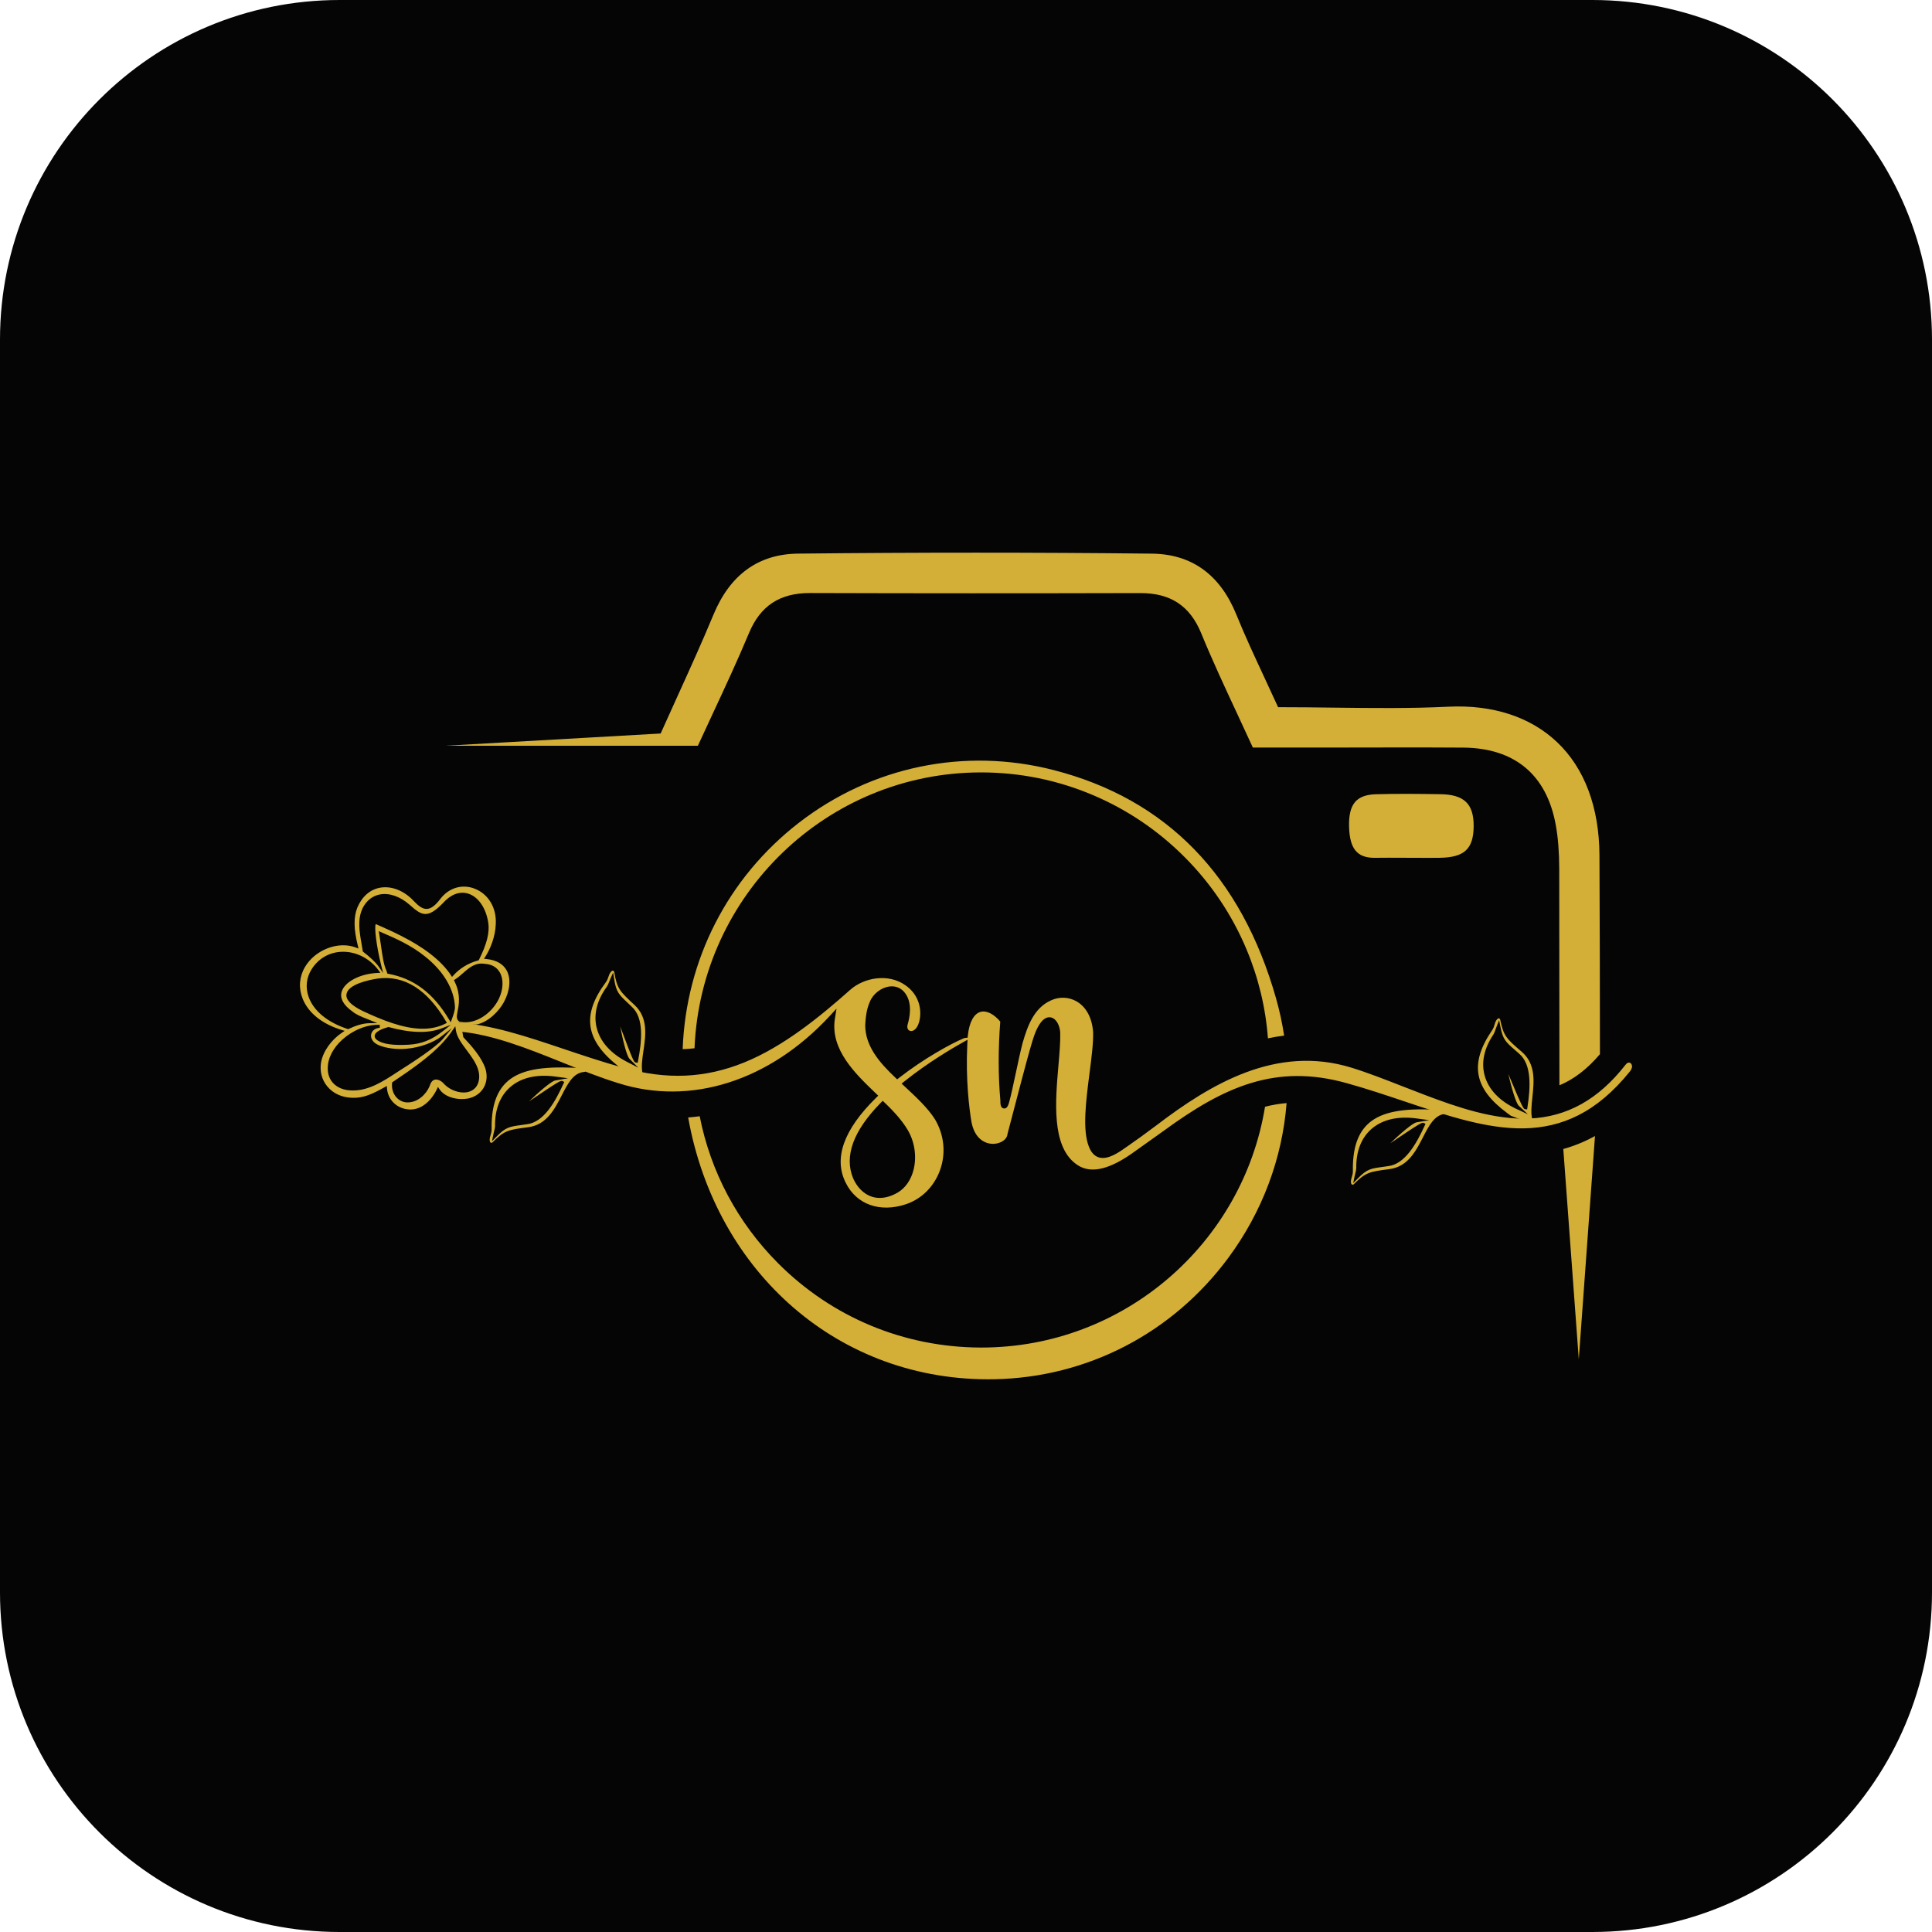
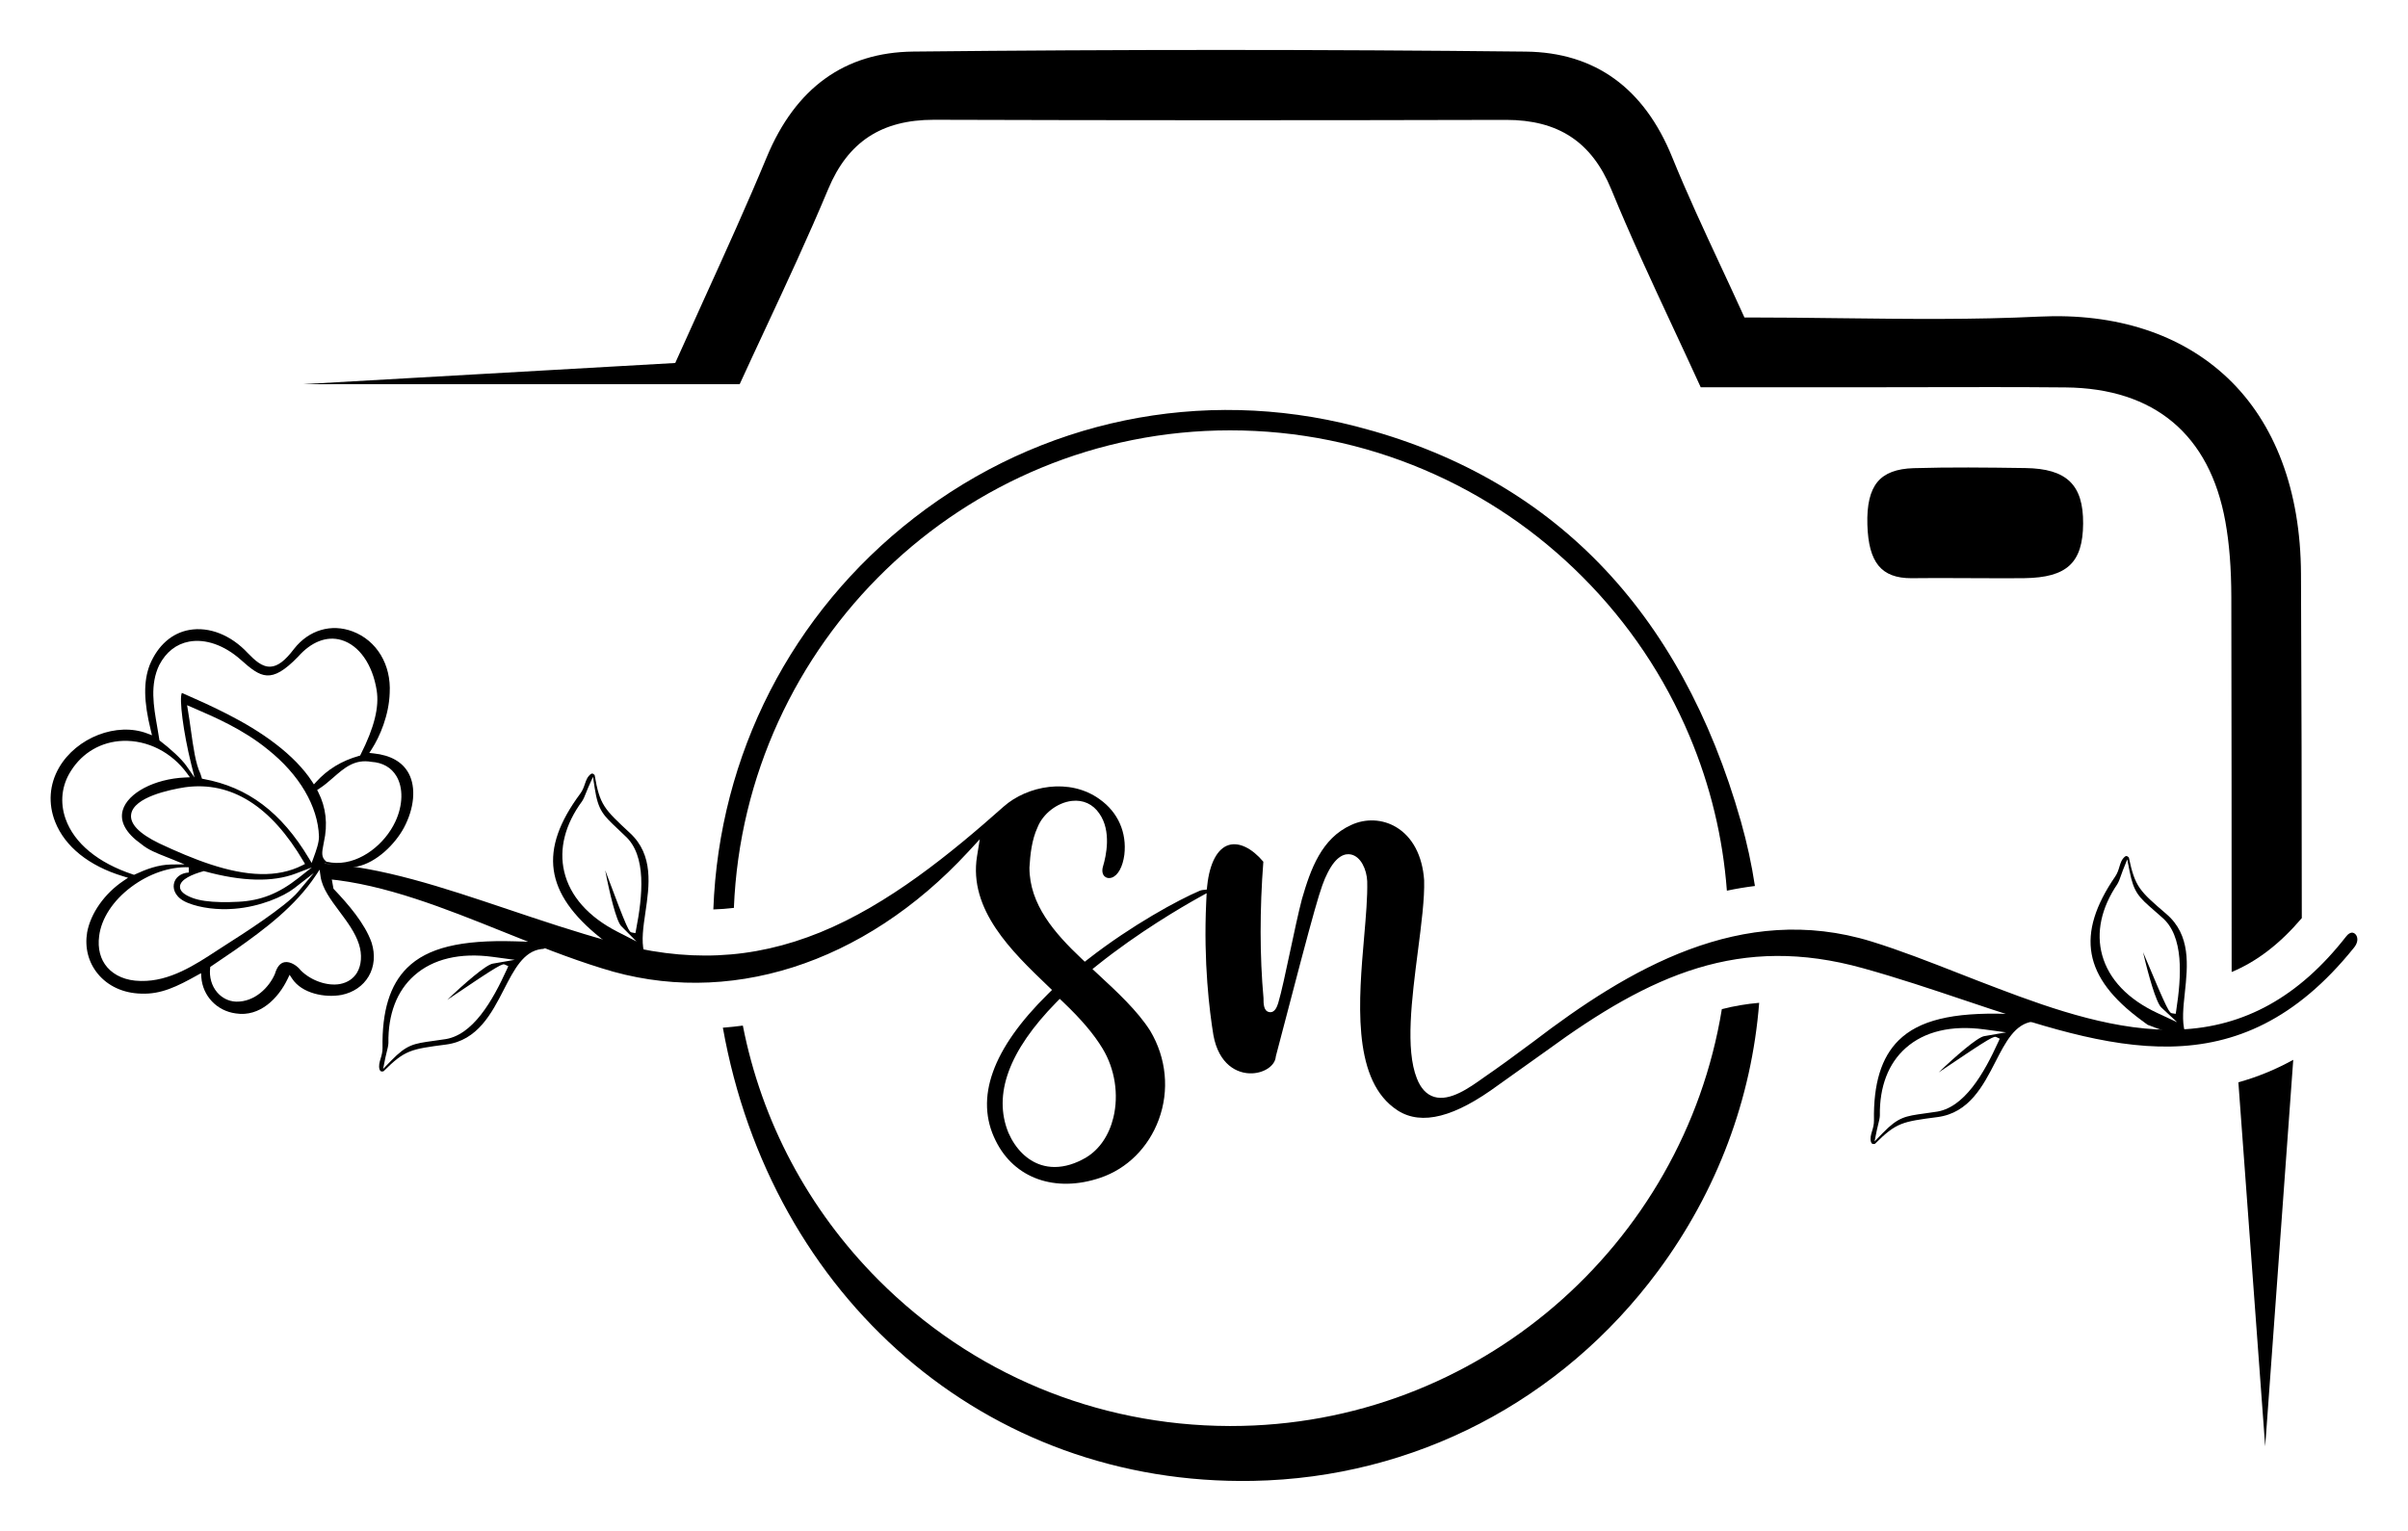
- <svg xmlns="http://www.w3.org/2000/svg" viewBox="0 0 1024 1024" width="1024" height="1024">
-   <rect width="1024" height="1024" rx="180" fill="#050505" />
-   <svg x="143.5" y="277.639" width="737" height="468.722" viewBox="1945.0 1654.0 1445.0 919.0" preserveAspectRatio="xMidYMid meet">
+ <svg xmlns="http://www.w3.org/2000/svg" color="#000" role="img" aria-label="Smile NOLA submark" viewBox="1945 1654 1445 919" fill="currentColor">
+   <g>
+     <path fill="currentColor" d="M3160.41,1934.96c-23.73-0.35-45.14-0.58-66.99,0.06c-10.29,0.3-17.4,3-21.75,8.24c-4.45,5.36-6.44,13.76-6.09,25.66   c0.68,22.78,8.35,32.16,26.4,32.16c0.26,0,0.52,0,0.79-0.01c4.63-0.07,9.29-0.09,13.93-0.09c4.24,0,8.47,0.02,12.62,0.04   c3.61,0.02,7.22,0.03,10.83,0.04h0c2.86,0,5.73,0.02,8.6,0.03c6.95,0.03,14.14,0.06,21.2-0.04c25.43-0.37,34.94-9.25,35.1-32.77   C3195.21,1944.97,3185.17,1935.32,3160.41,1934.96z" />
+     <path fill="currentColor" d="M2404.12,1851.7c12.78-27.43,26-55.78,37.9-84.25c11.84-28.34,31.99-41.55,63.39-41.55c0.12,0,0.24,0,0.36,0   c109.08,0.35,224.38,0.37,342.7,0.06c0.1,0,0.19,0,0.29,0c31.41,0,51.49,13.29,63.18,41.8c11.4,27.82,23.98,54.81,37.29,83.39   c5.35,11.47,10.86,23.31,16.35,35.33l29.25,0l64.54,0c0.1,0,0.21,0,0.31,0c12.66,0,25.32-0.03,37.98-0.06   c28.45-0.06,57.87-0.13,86.82,0.14c53.36,0.5,86.53,28.35,95.93,80.54c2.37,13.17,3.54,28.03,3.57,45.44   c0.14,74.67,0.19,150.03,0.19,224.93c15.21-6.32,29.02-16.99,42.1-32.35c-0.02-66.84-0.16-136.77-0.49-206.7   c-0.24-49.8-15.46-90.44-44.01-117.51c-27.79-26.35-66.89-39.1-113.05-36.86c-39.55,1.92-78.32,1.45-119.37,0.96   c-17.95-0.22-36.52-0.44-55-0.44h-2.54l-1.05-2.31c-4.44-9.79-9.02-19.63-13.45-29.13c-9.83-21.12-20-42.95-28.87-64.8   c-16.88-41.58-46.43-62.89-87.82-63.35c-120.47-1.33-244.16-1.33-367.63-0.02c-41.06,0.44-70.63,21.77-87.9,63.41   c-11.73,28.29-24.65,56.73-37.14,84.22c-5.52,12.16-11.23,24.72-16.8,37.18l-0.95,2.12l-224.06,12.75h262.72   C2393.88,1873.66,2399.08,1862.51,2404.12,1851.7z" />
    <g>
-       <path fill="#D4AF37" d="M3160.41,1934.96c-23.73-0.35-45.14-0.58-66.99,0.06c-10.29,0.3-17.4,3-21.75,8.24c-4.45,5.36-6.44,13.76-6.09,25.66   c0.68,22.78,8.35,32.16,26.4,32.16c0.26,0,0.52,0,0.79-0.01c4.63-0.07,9.29-0.09,13.93-0.09c4.24,0,8.47,0.02,12.62,0.04   c3.61,0.02,7.22,0.03,10.83,0.04h0c2.86,0,5.73,0.02,8.6,0.03c6.95,0.03,14.14,0.06,21.2-0.04c25.43-0.37,34.94-9.25,35.1-32.77   C3195.21,1944.97,3185.17,1935.32,3160.41,1934.96z" />
-       <path fill="#D4AF37" d="M2404.12,1851.7c12.78-27.43,26-55.78,37.9-84.25c11.84-28.34,31.99-41.55,63.39-41.55c0.12,0,0.24,0,0.36,0   c109.08,0.35,224.38,0.37,342.7,0.06c0.1,0,0.19,0,0.29,0c31.41,0,51.49,13.29,63.18,41.8c11.4,27.82,23.98,54.81,37.29,83.39   c5.35,11.47,10.86,23.31,16.35,35.33l29.25,0l64.54,0c0.1,0,0.21,0,0.31,0c12.66,0,25.32-0.03,37.98-0.06   c28.45-0.06,57.87-0.13,86.82,0.14c53.36,0.5,86.53,28.35,95.93,80.54c2.37,13.17,3.54,28.03,3.57,45.44   c0.14,74.67,0.19,150.03,0.19,224.93c15.21-6.32,29.02-16.99,42.1-32.35c-0.02-66.84-0.16-136.77-0.49-206.7   c-0.24-49.8-15.46-90.44-44.01-117.51c-27.79-26.35-66.89-39.1-113.05-36.86c-39.55,1.92-78.32,1.45-119.37,0.96   c-17.95-0.22-36.52-0.44-55-0.44h-2.54l-1.05-2.31c-4.44-9.79-9.02-19.63-13.45-29.13c-9.83-21.12-20-42.95-28.87-64.8   c-16.88-41.58-46.43-62.89-87.82-63.35c-120.47-1.33-244.16-1.33-367.63-0.02c-41.06,0.44-70.63,21.77-87.9,63.41   c-11.73,28.29-24.65,56.73-37.14,84.22c-5.52,12.16-11.23,24.72-16.8,37.18l-0.95,2.12l-224.06,12.75h262.72   C2393.88,1873.66,2399.08,1862.51,2404.12,1851.7z" />
-       <g>
-         <path fill="#D4AF37" d="M2385.39,2198.99c6.45-159.14,137.56-286.65,297.72-286.66c40.38,0,79.58,7.96,116.51,23.65    c35.65,15.15,67.67,36.84,95.16,64.44c27.53,27.64,49.11,59.79,64.14,95.57c12.45,29.63,19.94,60.71,22.35,92.66    c5.63-1.19,11.24-2.12,16.83-2.81c-1.96-12.92-4.74-25.81-8.37-38.6c-36.1-127.3-113.83-207.14-231.02-237.31    c-92.73-23.87-189.37-3.84-265.16,54.95c-73.59,57.09-117.05,142.21-120.49,235.03C2377.2,2199.78,2381.3,2199.47,2385.39,2198.99    z" />
-         <path fill="#D4AF37" d="M2978.25,2259.75c-23.11,141.79-146.54,250.24-294.6,250.25c-0.35,0-0.69,0-1.04,0c-79.71-0.27-154.5-31.46-210.59-87.81    c-42.1-42.31-69.99-95.1-81.25-152.55c-3.99,0.53-7.99,0.95-11.99,1.27c28.83,161.51,157.32,275.06,318.17,272.02    c96.47-1.83,185.02-47.73,242.97-125.92c35.64-48.1,56.24-103.72,60.73-161.04C2993.04,2256.6,2985.59,2257.89,2978.25,2259.75z" />
-       </g>
-       <g>
-         <path fill="#D4AF37" d="M3288.21,2303.67l16.09,218.55l16.84-232.05C3310.6,2296.01,3299.64,2300.5,3288.21,2303.67z" />
-       </g>
-       <path fill="#D4AF37" d="M3359.27,2216.06c-0.48-1.21-1.44-2.04-2.5-2.19c-1.29-0.17-2.69,0.66-3.95,2.34l-0.04,0.05   c-28.13,36.02-60.92,54.26-100.22,55.76c-36.57,1.41-74.95-11.9-108.06-24.47c-8.04-3.02-16.21-6.21-24.11-9.31   c-17.26-6.76-35.11-13.76-52.36-19.09c-77.96-24.02-146.28,16.9-202.83,60.09c-11.33,8.5-21.4,15.78-29.96,21.66   c-8.47,6.05-20.13,14.38-29.62,11.53c-4.59-1.38-8.08-5.13-10.4-11.14c-6.94-17.49-3.07-47.51,0.66-76.55   c2.08-16.16,4.05-31.43,3.72-42.39c-1.02-14.75-7.03-26.09-16.93-31.93c-8.12-4.79-18.15-5.25-26.85-1.2   c-17.72,8.01-24.3,26.33-29.53,44.4c-2.16,8.22-4.67,20.03-7.1,31.45c-2.67,12.56-5.19,24.43-7.14,30.99l-0.03,0.1   c-0.69,2.07-1.98,5.92-5.3,5.38c-3.47-0.56-3.52-4.94-3.52-8.51c-2.26-24.97-2.29-53.21-0.09-81.76   c-6.81-8.1-14.48-11.86-20.67-10.04c-6.82,1.99-11.55,10.83-12.99,24.25l-0.27,2.49l-2.48,0.28c-0.63,0.07-1.26,0.23-1.84,0.49   c-12.6,5.33-40.76,20.61-66.79,40.91l-2.11,1.64l-1.94-1.84c-16.24-15.34-31.27-32.57-31.27-54.59l0.01-0.18   c0.45-7.68,1.38-16.53,4.83-23.99c3.21-8.23,11.86-14.92,20.6-15.92c6.79-0.79,12.66,1.91,16.51,7.59   c7.41,10.5,4.04,25.57,2.24,31.56c-0.8,2.59-0.48,4.81,0.88,6.12c1.09,1.05,2.7,1.34,4.32,0.78c3.75-1.3,6.58-6.43,7.56-13.72   c1.57-13.38-3.81-25.54-14.78-33.31c-18.15-13.16-43.55-8.1-57.64,4.38c-31.5,28-69.21,58.86-110.08,75.49   c-40.71,16.56-80.75,18.31-126.01,5.51c-21.1-5.8-41.65-12.71-61.53-19.39c-38.82-13.05-76.07-25.55-111.28-27.47   c0.33,3.24,1.48,6.37,2.98,9.35c34.74,3.22,70.67,17.63,105.7,31.69c19.4,7.79,39.47,15.84,59,21.86   c75.14,23.96,157.32-2.14,219.88-69.83l7.01-7.59l-1.65,10.2c-5.21,32.14,21.12,57.37,42.27,77.64l2.73,2.62l-2.29,2.25   c-33.64,33.09-44.25,62.76-31.53,88.19c11.11,22.7,35.74,31.45,62.78,22.31c16.11-5.44,28.9-18.16,35.09-34.91   c6.48-17.52,4.62-36.94-5.1-53.27c-7.54-11.98-19.99-23.51-32.03-34.65l-2.65-2.46l2.82-2.26c24.91-19.93,50.82-35.01,60.8-40.57   l4.89-2.72l-0.26,5.59c-1.68,36,1.98,65.3,4.31,79.57c3.19,17.56,14.17,23.39,23.34,22.97c7.45-0.34,13.64-4.68,14.1-9.89   l0.09-0.51c24.71-94.64,26.71-101.31,30.98-109.85c5.27-10.54,10.55-11.86,14.07-11.12c5.96,1.27,9.41,9.03,9.73,16.04   c0.24,9.39-0.78,21.16-1.86,33.62c-3.21,37.09-7.21,83.26,17.62,102.21c13.74,10.87,32.8,7.53,58.3-10.18l33.48-23.85   c62.63-45.81,116.27-70.09,189.92-49.58c20.8,5.76,41.06,12.57,60.66,19.15c88.17,29.62,164.32,55.2,233.98-31.42   C3359.45,2220.6,3360.07,2218.09,3359.27,2216.06z M2606.64,2283.43c7.41,12.18,9.83,27.69,6.46,41.48   c-2.59,10.6-8.36,19.06-16.24,23.83l-0.03,0.02c-6.47,3.83-12.9,5.76-18.96,5.76c-2.81,0-5.54-0.42-8.16-1.26   c-8.31-2.67-15.25-9.5-19.55-19.24l-0.03-0.08c-9.35-22.94,0.3-49.24,28.66-78.17l2.15-2.19l2.22,2.11   C2593.86,2265.86,2601.54,2274.93,2606.64,2283.43z" />
-       <path fill="#D4AF37" d="M2190.31,2118.36c-3.69-6.95-10.81-11.03-21.16-12.12l-2.55-0.27l1.4-2.16c4.97-7.67,10.43-20.6,10.85-33.85   c0.95-16.99-7.77-31.47-22.23-36.93c-12.81-4.84-26.26-0.85-35.11,10.4c-5.4,7.16-9.76,10.48-14.1,10.74   c-5.08,0.31-9.4-3.69-13.75-8.17c-10.04-10.81-23.15-15.99-35.08-13.86c-10.43,1.86-18.83,9.26-23.67,20.85   c-3.89,10.06-3.72,21.88,0.59,39.45l0.72,2.93l-2.82-1.08c-18.25-7-42.51,2.39-52.98,20.51c-5.81,10.06-6.63,21.61-2.32,32.53   c5.86,14.86,20.27,26.44,40.56,32.6l3.18,0.97l-2.76,1.85c-11.32,7.59-19.67,19.43-21.79,30.91c-1.53,9.2,0.76,18.06,6.45,24.94   c6.09,7.38,15.31,11.59,25.94,11.85c12.03,0.49,21.59-4.28,33.79-11.08l2.16-1.2l0.18,2.46c0.84,11.25,9.33,20.18,20.65,21.7   c14.51,2.31,25.59-9.16,31.12-20.66l1.21-2.52l1.53,2.33c5.8,8.85,19.62,11.62,29.68,9.73c7.06-1.43,12.82-5.38,16.2-11.1   c3.44-5.84,4.08-13.02,1.8-20.24c-3.99-11.53-14.15-23.19-22.56-32.05l-0.32-0.34l-2.25-12.51l2.24-0.1l-5.5-2.69l11.56,2.2   c0.31,0.06,0.65,0.09,1,0.12l0.32,0.03l6.6-0.3c12.11-2.47,23.12-13.78,28.25-23.27   C2193.62,2139.24,2194.76,2126.74,2190.31,2118.36z M2040.56,2053.21c4.05-7.8,10.24-12.65,17.9-14.07   c9.83-1.82,21.11,2.12,30.94,10.82c12.17,10.85,18.23,14.95,34.38-1.66c7.98-9.06,17.24-12.68,26.02-10.13   c10.64,3.09,18.77,14.64,21.23,30.16c1.62,10.11-1.43,22.38-9.61,38.6l-0.31,0.62l-0.67,0.19c-10.31,2.88-18.95,8.13-25.68,15.59   l-1.38,1.52l-1.12-1.72c-4.95-7.64-12.55-15.47-21.97-22.65c-17.66-13.61-39.86-23.38-56.06-30.51l-0.08-0.04   c-1.77,3.2,0.87,23.71,5.54,42.53l2.06,8.28l-4.88-7c-3.05-4.37-10.07-10.63-15.67-14.89l-0.51-0.39l-0.1-0.64   c-0.37-2.48-0.82-5.03-1.25-7.5C2037.15,2077.86,2034.9,2064.97,2040.56,2053.21z M2067.34,2176.89l0.42,0.12   c22.48,6.18,40.89,6.64,54.74,1.35l9.65-3.69l-8.11,6.4c-11.81,9.31-22.59,13.57-36.06,14.24c-3.74,0.2-7.2,0.26-10.35,0.2   c-7.16-0.14-12.8-0.94-16.83-2.4l-0.01,0c-5.35-1.96-7.9-4.23-7.79-6.94c0.17-4.4,7.66-7.41,13.92-9.16L2067.34,2176.89z    M2040.5,2160.23c-12.01-5.84-17.66-11.7-16.8-17.43c1.55-10.33,23.16-14.8,32.39-16.24c27.62-3.77,51.54,11.24,71.1,44.61   l0.85,1.44l-1.49,0.76c-7.73,3.94-16.17,5.49-25.04,5.31C2082.36,2178.31,2061.17,2169.92,2040.5,2160.23z M2132.02,2171.99   l-1.69-2.82c-16.5-27.55-36.58-42.67-63.19-47.57l-0.93-0.17l-0.95-3.02c-2.88-5.92-4.26-15.78-5.72-26.21   c-0.55-3.97-1.13-8.07-1.8-12.02l-0.48-2.86l4.27,1.84c12.47,5.38,29.56,12.76,44.18,24.74c18.92,15.06,30.11,34.09,30.7,52.21   c0.05,3.58-1.58,8.28-3.25,12.79L2132.02,2171.99z M1984.35,2145.54c-3.5-9.93-2.35-20.17,3.25-28.84   c6.9-10.97,18.23-17.51,31.1-17.97c14.82-0.52,29.21,6.76,38.51,19.47l1.74,2.38l-2.94,0.13c-18.25,0.81-34.3,9.23-37.33,19.58   c-2,6.8,1.85,13.85,11.11,20.4l0.09,0.07c4.08,3.37,9.03,5.32,14.77,7.58c1.27,0.5,2.57,1.01,3.88,1.55l7.22,2.96l-7.8,0.08   c-8.09,0.08-15.33,2.9-21.94,5.94l-0.56,0.26l-0.59-0.19C2003.91,2172.04,1989.52,2160.18,1984.35,2145.54z M2029.68,2242.85   c-0.1,0-0.2,0-0.29-0.01c-0.14,0-0.27,0-0.41-0.01c-8.21-0.16-15.16-3.05-19.6-8.16c-4.18-4.8-5.86-11.29-4.88-18.79   c1.3-10.52,8.29-21.24,19.18-29.41c10.65-8,23.27-12.32,34.59-11.88l0.03,3.15c-4.84,0.29-8.37,3.07-8.99,7.08   c-0.56,3.59,1.37,8.41,8.5,11.19c7.32,2.99,17.94,4.34,27.74,3.51c15.39-1.19,29.5-7.26,36.1-12.39l11.7-9.1l-9.53,11.36   c-7.36,8.78-34.11,25.95-42.13,31.01c-2.1,1.33-4.18,2.69-6.39,4.13C2061.94,2233.28,2046.8,2243.18,2029.68,2242.85z    M2148.77,2201.2c4.64,6.22,9.44,12.66,11.66,19.68c1.94,6.14,1.5,12.47-1.17,16.95c-2.16,3.62-5.72,5.99-10.3,6.87   c-7.66,1.32-17.29-2.04-23.45-8.17l-0.15-0.17c-1.79-2.38-5.96-5.44-9.62-4.78c-2.57,0.46-4.49,2.77-5.71,6.85l-0.06,0.17   c-3.5,8.22-12.21,16.88-23.15,16.66c-0.12,0-0.24-0.01-0.36-0.01l-0.02,0c-4.32-0.23-8.29-2.23-11.18-5.63   c-3.25-3.83-4.77-9.12-4.16-14.49l0.08-0.72l15-10.21c17.7-12.46,36.03-26.18,48.32-44.71l2.29-3.46l0.58,4.11   C2138.4,2187.3,2143.44,2194.05,2148.77,2201.2z M2182.23,2147.22c-6.17,13.24-20.52,25.07-35.49,24.77   c-1.83-0.04-3.67-0.25-5.5-0.67l-0.38-0.09l-0.3-0.25c-2.91-2.48-2.36-5.39-1.44-10.21l0.23-1.21c2.42-10.83,1.28-20.93-3.38-30.08   l-0.65-1.27l1.2-0.77c3.1-1.99,5.85-4.4,8.51-6.72c6.57-5.75,12.78-11.19,22.86-9.4c6.73,0.43,11.92,3.39,15,8.57   C2187.08,2126.91,2186.83,2137.38,2182.23,2147.22z" />
-       <path fill="#D4AF37" d="M2254.11,2219.05l14.44,0.44l-13.74-4.47c-1.72-0.56-3.46-1.12-5.23-1.69c6.61,0.11,13.21,0.61,19.41,2.42   c2.98,0.87,7.04,2.49,7.25,6.11c0.03,0.49,0.01,0.98-0.06,1.47c-0.64-0.25-1.29-0.51-1.94-0.76l-1.28-0.5l-0.96,1   c-0.29,0.31-0.68,0.59-2.06,0.61c-10.76,1.3-16.44,12.35-22.44,24.05c-7.42,14.46-15.83,30.85-34.93,33.3   c-21.13,2.77-24.57,3.22-37.45,16.06c-1.67,0.34-1.88-0.13-2.35-1.1c-0.65-2.23-0.04-4.28,0.66-6.64c0.55-1.83,1.16-3.9,1.12-6.31   c-0.39-22.13,4.44-37.85,14.78-48.07C2201.47,2222.97,2221.45,2218.07,2254.11,2219.05z M2178.08,2280.09   c-0.06,1.59-0.54,3.51-1.05,5.53c-0.27,1.06-0.53,2.11-0.74,3.15l-1.39,6.88l4.9-5.03c9.36-9.61,13.38-10.17,25.31-11.81   c1.83-0.25,3.82-0.53,6.03-0.87c17.58-1.94,29.58-23.53,38.05-42.12l0.84-1.85l-1.84-0.87c-1.65-0.78-2.15-1.02-34.8,21.1   c9.76-9.38,23.1-21.02,27.28-21.75l13.22-2.29l-13.3-1.79c-19.53-2.63-35.79,1.24-47.01,11.21   C2183.17,2248.8,2177.81,2262.82,2178.08,2280.09z" />
-       <path fill="#D4AF37" d="M3149.1,2262.59l14.44,0.44l-13.74-4.47c-1.72-0.56-3.46-1.12-5.23-1.69c6.61,0.11,13.21,0.61,19.41,2.42   c2.98,0.87,7.04,2.49,7.25,6.11c0.03,0.49,0.01,0.98-0.06,1.47c-0.64-0.25-1.29-0.51-1.94-0.76l-1.28-0.5l-0.96,1   c-0.29,0.31-0.68,0.58-2.06,0.61c-10.76,1.3-16.44,12.35-22.44,24.05c-7.42,14.46-15.83,30.85-34.93,33.3   c-21.13,2.77-24.57,3.22-37.45,16.06c-1.67,0.35-1.88-0.13-2.35-1.1c-0.65-2.23-0.04-4.28,0.66-6.64c0.55-1.83,1.16-3.9,1.12-6.31   c-0.39-22.13,4.44-37.85,14.78-48.07C3096.46,2266.51,3116.44,2261.6,3149.1,2262.59z M3073.07,2323.62   c-0.06,1.59-0.54,3.5-1.05,5.53c-0.27,1.06-0.53,2.11-0.74,3.15l-1.39,6.88l4.9-5.03c9.36-9.61,13.38-10.17,25.31-11.81   c1.83-0.25,3.82-0.53,6.03-0.87c17.58-1.94,29.58-23.53,38.05-42.12l0.84-1.85l-1.84-0.87c-1.64-0.78-2.15-1.02-34.8,21.1   c9.76-9.38,23.1-21.03,27.28-21.75l13.22-2.29l-13.3-1.79c-19.54-2.63-35.8,1.24-47.01,11.21   C3078.16,2292.33,3072.8,2306.35,3073.07,2323.62z" />
-       <path fill="#D4AF37" d="M2320.62,2224.47c-3.9-1.14-7.65-2.74-11.39-4.37l-3.62-2.89c-33.83-27-37.53-52.97-12.39-86.83   c1.44-1.93,2.14-3.98,2.76-5.79c0.8-2.33,1.49-4.35,3.58-5.97c0.67-0.35,1.13-0.59,2.28,0.64c3.06,17.93,5.6,20.29,21.21,34.79   c14.29,13.22,11.61,31.54,9.24,47.7c-1.28,8.71-2.48,16.94-0.86,23.49l0.08,0.33C2327.88,2225.8,2324.25,2225.53,2320.62,2224.47z    M2324.3,2213.78l2,0.35l0.39-2c3.87-20.06,6.6-44.61-6.66-56.44c-1.55-1.5-3.01-2.88-4.35-4.15c-8.77-8.26-11.72-11.04-13.78-24.3   l-1.07-6.92l-2.85,6.39c-0.44,0.98-0.84,2-1.24,3.03c-0.76,1.93-1.48,3.76-2.4,5.17c-10.25,13.93-13.99,28.59-10.76,42.32   c3.44,14.64,14.44,27.08,31.81,36l11.59,5.95l-9.18-9.25c-2.99-3.01-7.11-20.24-9.63-33.54   C2321.96,2213.36,2322.5,2213.46,2324.3,2213.78z" />
-       <path fill="#D4AF37" d="M3245.33,2273.11c-3.94-0.98-7.75-2.44-11.56-3.93l-3.73-2.75c-34.85-25.68-39.55-51.48-15.74-86.28   c1.37-1.99,1.98-4.06,2.53-5.89c0.71-2.36,1.32-4.41,3.35-6.1c0.66-0.37,1.1-0.64,2.3,0.55c3.75,17.8,6.38,20.06,22.53,33.94   c14.79,12.66,12.81,31.07,11.07,47.31c-0.94,8.76-1.83,17.02,0.05,23.51l0.09,0.33C3252.64,2274.16,3249,2274.03,3245.33,2273.11z    M3248.59,2262.29l2.02,0.28l0.31-2.01c3.09-20.2,4.88-44.83-8.83-56.14c-1.6-1.44-3.12-2.76-4.51-3.97   c-9.08-7.91-12.14-10.58-14.71-23.75l-1.34-6.87l-2.6,6.5c-0.4,0.99-0.76,2.03-1.12,3.08c-0.68,1.96-1.33,3.81-2.2,5.26   c-9.7,14.31-12.88,29.11-9.12,42.7c4.01,14.49,15.48,26.51,33.17,34.75l11.81,5.5l-9.53-8.89c-3.1-2.9-7.88-19.95-10.92-33.14   C3246.24,2261.96,3246.79,2262.04,3248.59,2262.29z" />
+       <path fill="currentColor" d="M2385.39,2198.99c6.45-159.14,137.56-286.65,297.72-286.66c40.38,0,79.58,7.96,116.51,23.65    c35.65,15.15,67.67,36.84,95.16,64.44c27.53,27.64,49.11,59.79,64.14,95.57c12.45,29.63,19.94,60.71,22.35,92.66    c5.63-1.19,11.24-2.12,16.83-2.81c-1.96-12.92-4.74-25.81-8.37-38.6c-36.1-127.3-113.83-207.14-231.02-237.31    c-92.73-23.87-189.37-3.84-265.16,54.95c-73.59,57.09-117.05,142.21-120.49,235.03C2377.2,2199.78,2381.3,2199.47,2385.39,2198.99    z" />
+       <path fill="currentColor" d="M2978.25,2259.75c-23.11,141.79-146.54,250.24-294.6,250.25c-0.35,0-0.69,0-1.04,0c-79.71-0.27-154.5-31.46-210.59-87.81    c-42.1-42.31-69.99-95.1-81.25-152.55c-3.99,0.53-7.99,0.95-11.99,1.27c28.83,161.51,157.32,275.06,318.17,272.02    c96.47-1.83,185.02-47.73,242.97-125.92c35.64-48.1,56.24-103.72,60.73-161.04C2993.04,2256.6,2985.59,2257.89,2978.25,2259.75z" />
    </g>
-   </svg>
+     <g>
+       <path fill="currentColor" d="M3288.21,2303.67l16.09,218.55l16.84-232.05C3310.6,2296.01,3299.64,2300.5,3288.21,2303.67z" />
+     </g>
+     <path fill="currentColor" d="M3359.27,2216.06c-0.48-1.21-1.44-2.04-2.5-2.19c-1.29-0.17-2.69,0.66-3.95,2.34l-0.04,0.05   c-28.13,36.02-60.92,54.26-100.22,55.76c-36.57,1.41-74.95-11.9-108.06-24.47c-8.04-3.02-16.21-6.21-24.11-9.31   c-17.26-6.76-35.11-13.76-52.36-19.09c-77.96-24.02-146.28,16.9-202.83,60.09c-11.33,8.5-21.4,15.78-29.96,21.66   c-8.47,6.05-20.13,14.38-29.62,11.53c-4.59-1.38-8.08-5.13-10.4-11.14c-6.94-17.49-3.07-47.51,0.66-76.55   c2.08-16.16,4.05-31.43,3.72-42.39c-1.02-14.75-7.03-26.09-16.93-31.93c-8.12-4.79-18.15-5.25-26.85-1.2   c-17.72,8.01-24.3,26.33-29.53,44.4c-2.16,8.22-4.67,20.03-7.1,31.45c-2.67,12.56-5.19,24.43-7.14,30.99l-0.03,0.1   c-0.69,2.07-1.98,5.92-5.3,5.38c-3.47-0.56-3.52-4.94-3.52-8.51c-2.26-24.97-2.29-53.21-0.09-81.76   c-6.81-8.1-14.48-11.86-20.67-10.04c-6.82,1.99-11.55,10.83-12.99,24.25l-0.27,2.49l-2.48,0.28c-0.63,0.07-1.26,0.23-1.84,0.49   c-12.6,5.33-40.76,20.61-66.79,40.91l-2.11,1.64l-1.94-1.84c-16.24-15.34-31.27-32.57-31.27-54.59l0.01-0.18   c0.45-7.68,1.38-16.53,4.83-23.99c3.21-8.23,11.86-14.92,20.6-15.92c6.79-0.79,12.66,1.91,16.51,7.59   c7.41,10.5,4.04,25.57,2.24,31.56c-0.8,2.59-0.48,4.81,0.88,6.12c1.09,1.05,2.7,1.34,4.32,0.78c3.75-1.3,6.58-6.43,7.56-13.72   c1.57-13.38-3.81-25.54-14.78-33.31c-18.15-13.16-43.55-8.1-57.64,4.38c-31.5,28-69.21,58.86-110.08,75.49   c-40.71,16.56-80.75,18.31-126.01,5.51c-21.1-5.8-41.65-12.71-61.53-19.39c-38.82-13.05-76.07-25.55-111.28-27.47   c0.33,3.24,1.48,6.37,2.98,9.35c34.74,3.22,70.67,17.63,105.7,31.69c19.4,7.79,39.47,15.84,59,21.86   c75.14,23.96,157.32-2.14,219.88-69.83l7.01-7.59l-1.65,10.2c-5.21,32.14,21.12,57.37,42.27,77.64l2.73,2.62l-2.29,2.25   c-33.64,33.09-44.25,62.76-31.53,88.19c11.11,22.7,35.74,31.45,62.78,22.31c16.11-5.44,28.9-18.16,35.09-34.91   c6.48-17.52,4.62-36.94-5.1-53.27c-7.54-11.98-19.99-23.51-32.03-34.65l-2.65-2.46l2.82-2.26c24.91-19.93,50.82-35.01,60.8-40.57   l4.89-2.72l-0.26,5.59c-1.68,36,1.98,65.3,4.31,79.57c3.19,17.56,14.17,23.39,23.34,22.97c7.45-0.34,13.64-4.68,14.1-9.89   l0.09-0.51c24.71-94.64,26.71-101.31,30.98-109.85c5.27-10.54,10.55-11.86,14.07-11.12c5.96,1.27,9.41,9.03,9.73,16.04   c0.24,9.39-0.78,21.16-1.86,33.62c-3.21,37.09-7.21,83.26,17.62,102.21c13.74,10.87,32.8,7.53,58.3-10.18l33.48-23.85   c62.63-45.81,116.27-70.09,189.92-49.58c20.8,5.76,41.06,12.57,60.66,19.15c88.17,29.62,164.32,55.2,233.98-31.42   C3359.45,2220.6,3360.07,2218.09,3359.27,2216.06z M2606.64,2283.43c7.41,12.18,9.83,27.69,6.46,41.48   c-2.59,10.6-8.36,19.06-16.24,23.83l-0.03,0.02c-6.47,3.83-12.9,5.76-18.96,5.76c-2.81,0-5.54-0.42-8.16-1.26   c-8.31-2.67-15.25-9.5-19.55-19.24l-0.03-0.08c-9.35-22.94,0.3-49.24,28.66-78.17l2.15-2.19l2.22,2.11   C2593.86,2265.86,2601.54,2274.93,2606.64,2283.43z" />
+     <path fill="currentColor" d="M2190.31,2118.36c-3.69-6.95-10.81-11.03-21.16-12.12l-2.55-0.27l1.4-2.16c4.97-7.67,10.43-20.6,10.85-33.85   c0.95-16.99-7.77-31.47-22.23-36.93c-12.81-4.84-26.26-0.85-35.11,10.4c-5.4,7.16-9.76,10.48-14.1,10.74   c-5.08,0.31-9.4-3.69-13.75-8.17c-10.04-10.81-23.15-15.99-35.08-13.86c-10.43,1.86-18.83,9.26-23.67,20.85   c-3.89,10.06-3.72,21.88,0.59,39.45l0.72,2.93l-2.82-1.08c-18.25-7-42.51,2.39-52.98,20.51c-5.81,10.06-6.63,21.61-2.32,32.53   c5.86,14.86,20.27,26.44,40.56,32.6l3.18,0.97l-2.76,1.85c-11.32,7.59-19.67,19.43-21.79,30.91c-1.53,9.2,0.76,18.06,6.45,24.94   c6.09,7.38,15.31,11.59,25.94,11.85c12.03,0.49,21.59-4.28,33.79-11.08l2.16-1.2l0.18,2.46c0.84,11.25,9.33,20.18,20.65,21.7   c14.51,2.31,25.59-9.16,31.12-20.66l1.21-2.52l1.53,2.33c5.8,8.85,19.62,11.62,29.68,9.73c7.06-1.43,12.82-5.38,16.2-11.1   c3.44-5.84,4.08-13.02,1.8-20.24c-3.99-11.53-14.15-23.19-22.56-32.05l-0.32-0.34l-2.25-12.51l2.24-0.1l-5.5-2.69l11.56,2.2   c0.31,0.06,0.65,0.09,1,0.12l0.32,0.03l6.6-0.3c12.11-2.47,23.12-13.78,28.25-23.27   C2193.62,2139.24,2194.76,2126.74,2190.31,2118.36z M2040.56,2053.21c4.05-7.8,10.24-12.65,17.9-14.07   c9.83-1.82,21.11,2.12,30.94,10.82c12.17,10.85,18.23,14.95,34.38-1.66c7.98-9.06,17.24-12.68,26.02-10.13   c10.64,3.09,18.77,14.64,21.23,30.16c1.62,10.11-1.43,22.38-9.61,38.6l-0.31,0.62l-0.67,0.19c-10.31,2.88-18.95,8.13-25.68,15.59   l-1.38,1.52l-1.12-1.72c-4.95-7.64-12.55-15.47-21.97-22.65c-17.66-13.61-39.86-23.38-56.06-30.51l-0.08-0.04   c-1.77,3.2,0.87,23.71,5.54,42.53l2.06,8.28l-4.88-7c-3.05-4.37-10.07-10.63-15.67-14.89l-0.51-0.39l-0.1-0.64   c-0.37-2.48-0.82-5.03-1.25-7.5C2037.15,2077.86,2034.9,2064.97,2040.56,2053.21z M2067.34,2176.89l0.42,0.12   c22.48,6.18,40.89,6.64,54.74,1.35l9.65-3.69l-8.11,6.4c-11.81,9.31-22.59,13.57-36.06,14.24c-3.74,0.2-7.2,0.26-10.35,0.2   c-7.16-0.14-12.8-0.94-16.83-2.4l-0.01,0c-5.35-1.96-7.9-4.23-7.79-6.94c0.17-4.4,7.66-7.41,13.92-9.16L2067.34,2176.89z    M2040.5,2160.23c-12.01-5.84-17.66-11.7-16.8-17.43c1.55-10.33,23.16-14.8,32.39-16.24c27.62-3.77,51.54,11.24,71.1,44.61   l0.85,1.44l-1.49,0.76c-7.73,3.94-16.17,5.49-25.04,5.31C2082.36,2178.31,2061.17,2169.92,2040.5,2160.23z M2132.02,2171.99   l-1.69-2.82c-16.5-27.55-36.58-42.67-63.19-47.57l-0.93-0.17l-0.95-3.02c-2.88-5.92-4.26-15.78-5.72-26.21   c-0.55-3.97-1.13-8.07-1.8-12.02l-0.48-2.86l4.27,1.84c12.47,5.38,29.56,12.76,44.18,24.74c18.92,15.06,30.11,34.09,30.7,52.21   c0.05,3.58-1.58,8.28-3.25,12.79L2132.02,2171.99z M1984.35,2145.54c-3.5-9.93-2.35-20.17,3.25-28.84   c6.9-10.97,18.23-17.51,31.1-17.97c14.82-0.52,29.21,6.76,38.51,19.47l1.74,2.38l-2.94,0.13c-18.25,0.81-34.3,9.23-37.33,19.58   c-2,6.8,1.85,13.85,11.11,20.4l0.09,0.07c4.08,3.37,9.03,5.32,14.77,7.58c1.27,0.5,2.57,1.01,3.88,1.55l7.22,2.96l-7.8,0.08   c-8.09,0.08-15.33,2.9-21.94,5.94l-0.56,0.26l-0.59-0.19C2003.91,2172.04,1989.52,2160.18,1984.35,2145.54z M2029.68,2242.85   c-0.1,0-0.2,0-0.29-0.01c-0.14,0-0.27,0-0.41-0.01c-8.21-0.16-15.16-3.05-19.6-8.16c-4.18-4.8-5.86-11.29-4.88-18.79   c1.3-10.52,8.29-21.24,19.18-29.41c10.65-8,23.27-12.32,34.59-11.88l0.03,3.15c-4.84,0.29-8.37,3.07-8.99,7.08   c-0.56,3.59,1.37,8.41,8.5,11.19c7.32,2.99,17.94,4.34,27.74,3.51c15.39-1.19,29.5-7.26,36.1-12.39l11.7-9.1l-9.53,11.36   c-7.36,8.78-34.11,25.95-42.13,31.01c-2.1,1.33-4.18,2.69-6.39,4.13C2061.94,2233.28,2046.8,2243.18,2029.68,2242.85z    M2148.77,2201.2c4.64,6.22,9.44,12.66,11.66,19.68c1.94,6.14,1.5,12.47-1.17,16.95c-2.16,3.62-5.72,5.99-10.3,6.87   c-7.66,1.32-17.29-2.04-23.45-8.17l-0.15-0.17c-1.79-2.38-5.96-5.44-9.62-4.78c-2.57,0.46-4.49,2.77-5.71,6.85l-0.06,0.17   c-3.5,8.22-12.21,16.88-23.15,16.66c-0.12,0-0.24-0.01-0.36-0.01l-0.02,0c-4.32-0.23-8.29-2.23-11.18-5.63   c-3.25-3.83-4.77-9.12-4.16-14.49l0.08-0.72l15-10.21c17.7-12.46,36.03-26.18,48.32-44.71l2.29-3.46l0.58,4.11   C2138.4,2187.3,2143.44,2194.05,2148.77,2201.2z M2182.23,2147.22c-6.17,13.24-20.52,25.07-35.49,24.77   c-1.83-0.04-3.67-0.25-5.5-0.67l-0.38-0.09l-0.3-0.25c-2.91-2.48-2.36-5.39-1.44-10.21l0.23-1.21c2.42-10.83,1.28-20.93-3.38-30.08   l-0.65-1.27l1.2-0.77c3.1-1.99,5.85-4.4,8.51-6.72c6.57-5.75,12.78-11.19,22.86-9.4c6.73,0.43,11.92,3.39,15,8.57   C2187.08,2126.91,2186.83,2137.38,2182.23,2147.22z" />
+     <path fill="currentColor" d="M2254.11,2219.05l14.44,0.44l-13.74-4.47c-1.72-0.56-3.46-1.12-5.23-1.69c6.61,0.11,13.21,0.61,19.41,2.42   c2.98,0.87,7.04,2.49,7.25,6.11c0.03,0.49,0.01,0.98-0.06,1.47c-0.64-0.25-1.29-0.51-1.94-0.76l-1.28-0.5l-0.96,1   c-0.29,0.31-0.68,0.59-2.06,0.61c-10.76,1.3-16.44,12.35-22.44,24.05c-7.42,14.46-15.83,30.85-34.93,33.3   c-21.13,2.77-24.57,3.22-37.45,16.06c-1.67,0.34-1.88-0.13-2.35-1.1c-0.65-2.23-0.04-4.28,0.66-6.64c0.55-1.83,1.16-3.9,1.12-6.31   c-0.39-22.13,4.44-37.85,14.78-48.07C2201.47,2222.97,2221.45,2218.07,2254.11,2219.05z M2178.08,2280.09   c-0.06,1.59-0.54,3.51-1.05,5.53c-0.27,1.06-0.53,2.11-0.74,3.15l-1.39,6.88l4.9-5.03c9.36-9.61,13.38-10.17,25.31-11.81   c1.83-0.25,3.82-0.53,6.03-0.87c17.58-1.94,29.58-23.53,38.05-42.12l0.84-1.85l-1.84-0.87c-1.65-0.78-2.15-1.02-34.8,21.1   c9.76-9.38,23.1-21.02,27.28-21.75l13.22-2.29l-13.3-1.79c-19.53-2.63-35.79,1.24-47.01,11.21   C2183.17,2248.8,2177.81,2262.82,2178.08,2280.09z" />
+     <path fill="currentColor" d="M3149.1,2262.59l14.44,0.44l-13.74-4.47c-1.72-0.56-3.46-1.12-5.23-1.69c6.61,0.11,13.21,0.61,19.41,2.42   c2.98,0.87,7.04,2.49,7.25,6.11c0.03,0.49,0.01,0.98-0.06,1.47c-0.64-0.25-1.29-0.51-1.94-0.76l-1.28-0.5l-0.96,1   c-0.29,0.31-0.68,0.58-2.06,0.61c-10.76,1.3-16.44,12.35-22.44,24.05c-7.42,14.46-15.83,30.85-34.93,33.3   c-21.13,2.77-24.57,3.22-37.45,16.06c-1.67,0.35-1.88-0.13-2.35-1.1c-0.65-2.23-0.04-4.28,0.66-6.64c0.55-1.83,1.16-3.9,1.12-6.31   c-0.39-22.13,4.44-37.85,14.78-48.07C3096.46,2266.51,3116.44,2261.6,3149.1,2262.59z M3073.07,2323.62   c-0.06,1.59-0.54,3.5-1.05,5.53c-0.27,1.06-0.53,2.11-0.74,3.15l-1.39,6.88l4.9-5.03c9.36-9.61,13.38-10.17,25.31-11.81   c1.83-0.25,3.82-0.53,6.03-0.87c17.58-1.94,29.58-23.53,38.05-42.12l0.84-1.85l-1.84-0.87c-1.64-0.78-2.15-1.02-34.8,21.1   c9.76-9.38,23.1-21.03,27.28-21.75l13.22-2.29l-13.3-1.79c-19.54-2.63-35.8,1.24-47.01,11.21   C3078.16,2292.33,3072.8,2306.35,3073.07,2323.62z" />
+     <path fill="currentColor" d="M2320.62,2224.47c-3.9-1.14-7.65-2.74-11.39-4.37l-3.62-2.89c-33.83-27-37.53-52.97-12.39-86.83   c1.44-1.93,2.14-3.98,2.76-5.79c0.8-2.33,1.49-4.35,3.58-5.97c0.67-0.35,1.13-0.59,2.28,0.64c3.06,17.93,5.6,20.29,21.21,34.79   c14.29,13.22,11.61,31.54,9.24,47.7c-1.28,8.71-2.48,16.94-0.86,23.49l0.08,0.33C2327.88,2225.8,2324.25,2225.53,2320.62,2224.47z    M2324.3,2213.78l2,0.35l0.39-2c3.87-20.06,6.6-44.61-6.66-56.44c-1.55-1.5-3.01-2.88-4.35-4.15c-8.77-8.26-11.72-11.04-13.78-24.3   l-1.07-6.92l-2.85,6.39c-0.44,0.98-0.84,2-1.24,3.03c-0.76,1.93-1.48,3.76-2.4,5.17c-10.25,13.93-13.99,28.59-10.76,42.32   c3.44,14.64,14.44,27.08,31.81,36l11.59,5.95l-9.18-9.25c-2.99-3.01-7.11-20.24-9.63-33.54   C2321.96,2213.36,2322.5,2213.46,2324.3,2213.78z" />
+     <path fill="currentColor" d="M3245.33,2273.11c-3.94-0.98-7.75-2.44-11.56-3.93l-3.73-2.75c-34.85-25.68-39.55-51.48-15.74-86.28   c1.37-1.99,1.98-4.06,2.53-5.89c0.71-2.36,1.32-4.41,3.35-6.1c0.66-0.37,1.1-0.64,2.3,0.55c3.75,17.8,6.38,20.06,22.53,33.94   c14.79,12.66,12.81,31.07,11.07,47.31c-0.94,8.76-1.83,17.02,0.05,23.51l0.09,0.33C3252.64,2274.16,3249,2274.03,3245.33,2273.11z    M3248.59,2262.29l2.02,0.28l0.31-2.01c3.09-20.2,4.88-44.83-8.83-56.14c-1.6-1.44-3.12-2.76-4.51-3.97   c-9.08-7.91-12.14-10.58-14.71-23.75l-1.34-6.87l-2.6,6.5c-0.4,0.99-0.76,2.03-1.12,3.08c-0.68,1.96-1.33,3.81-2.2,5.26   c-9.7,14.31-12.88,29.11-9.12,42.7c4.01,14.49,15.48,26.51,33.17,34.75l11.81,5.5l-9.53-8.89c-3.1-2.9-7.88-19.95-10.92-33.14   C3246.24,2261.96,3246.79,2262.04,3248.59,2262.29z" />
+   </g>
</svg>
